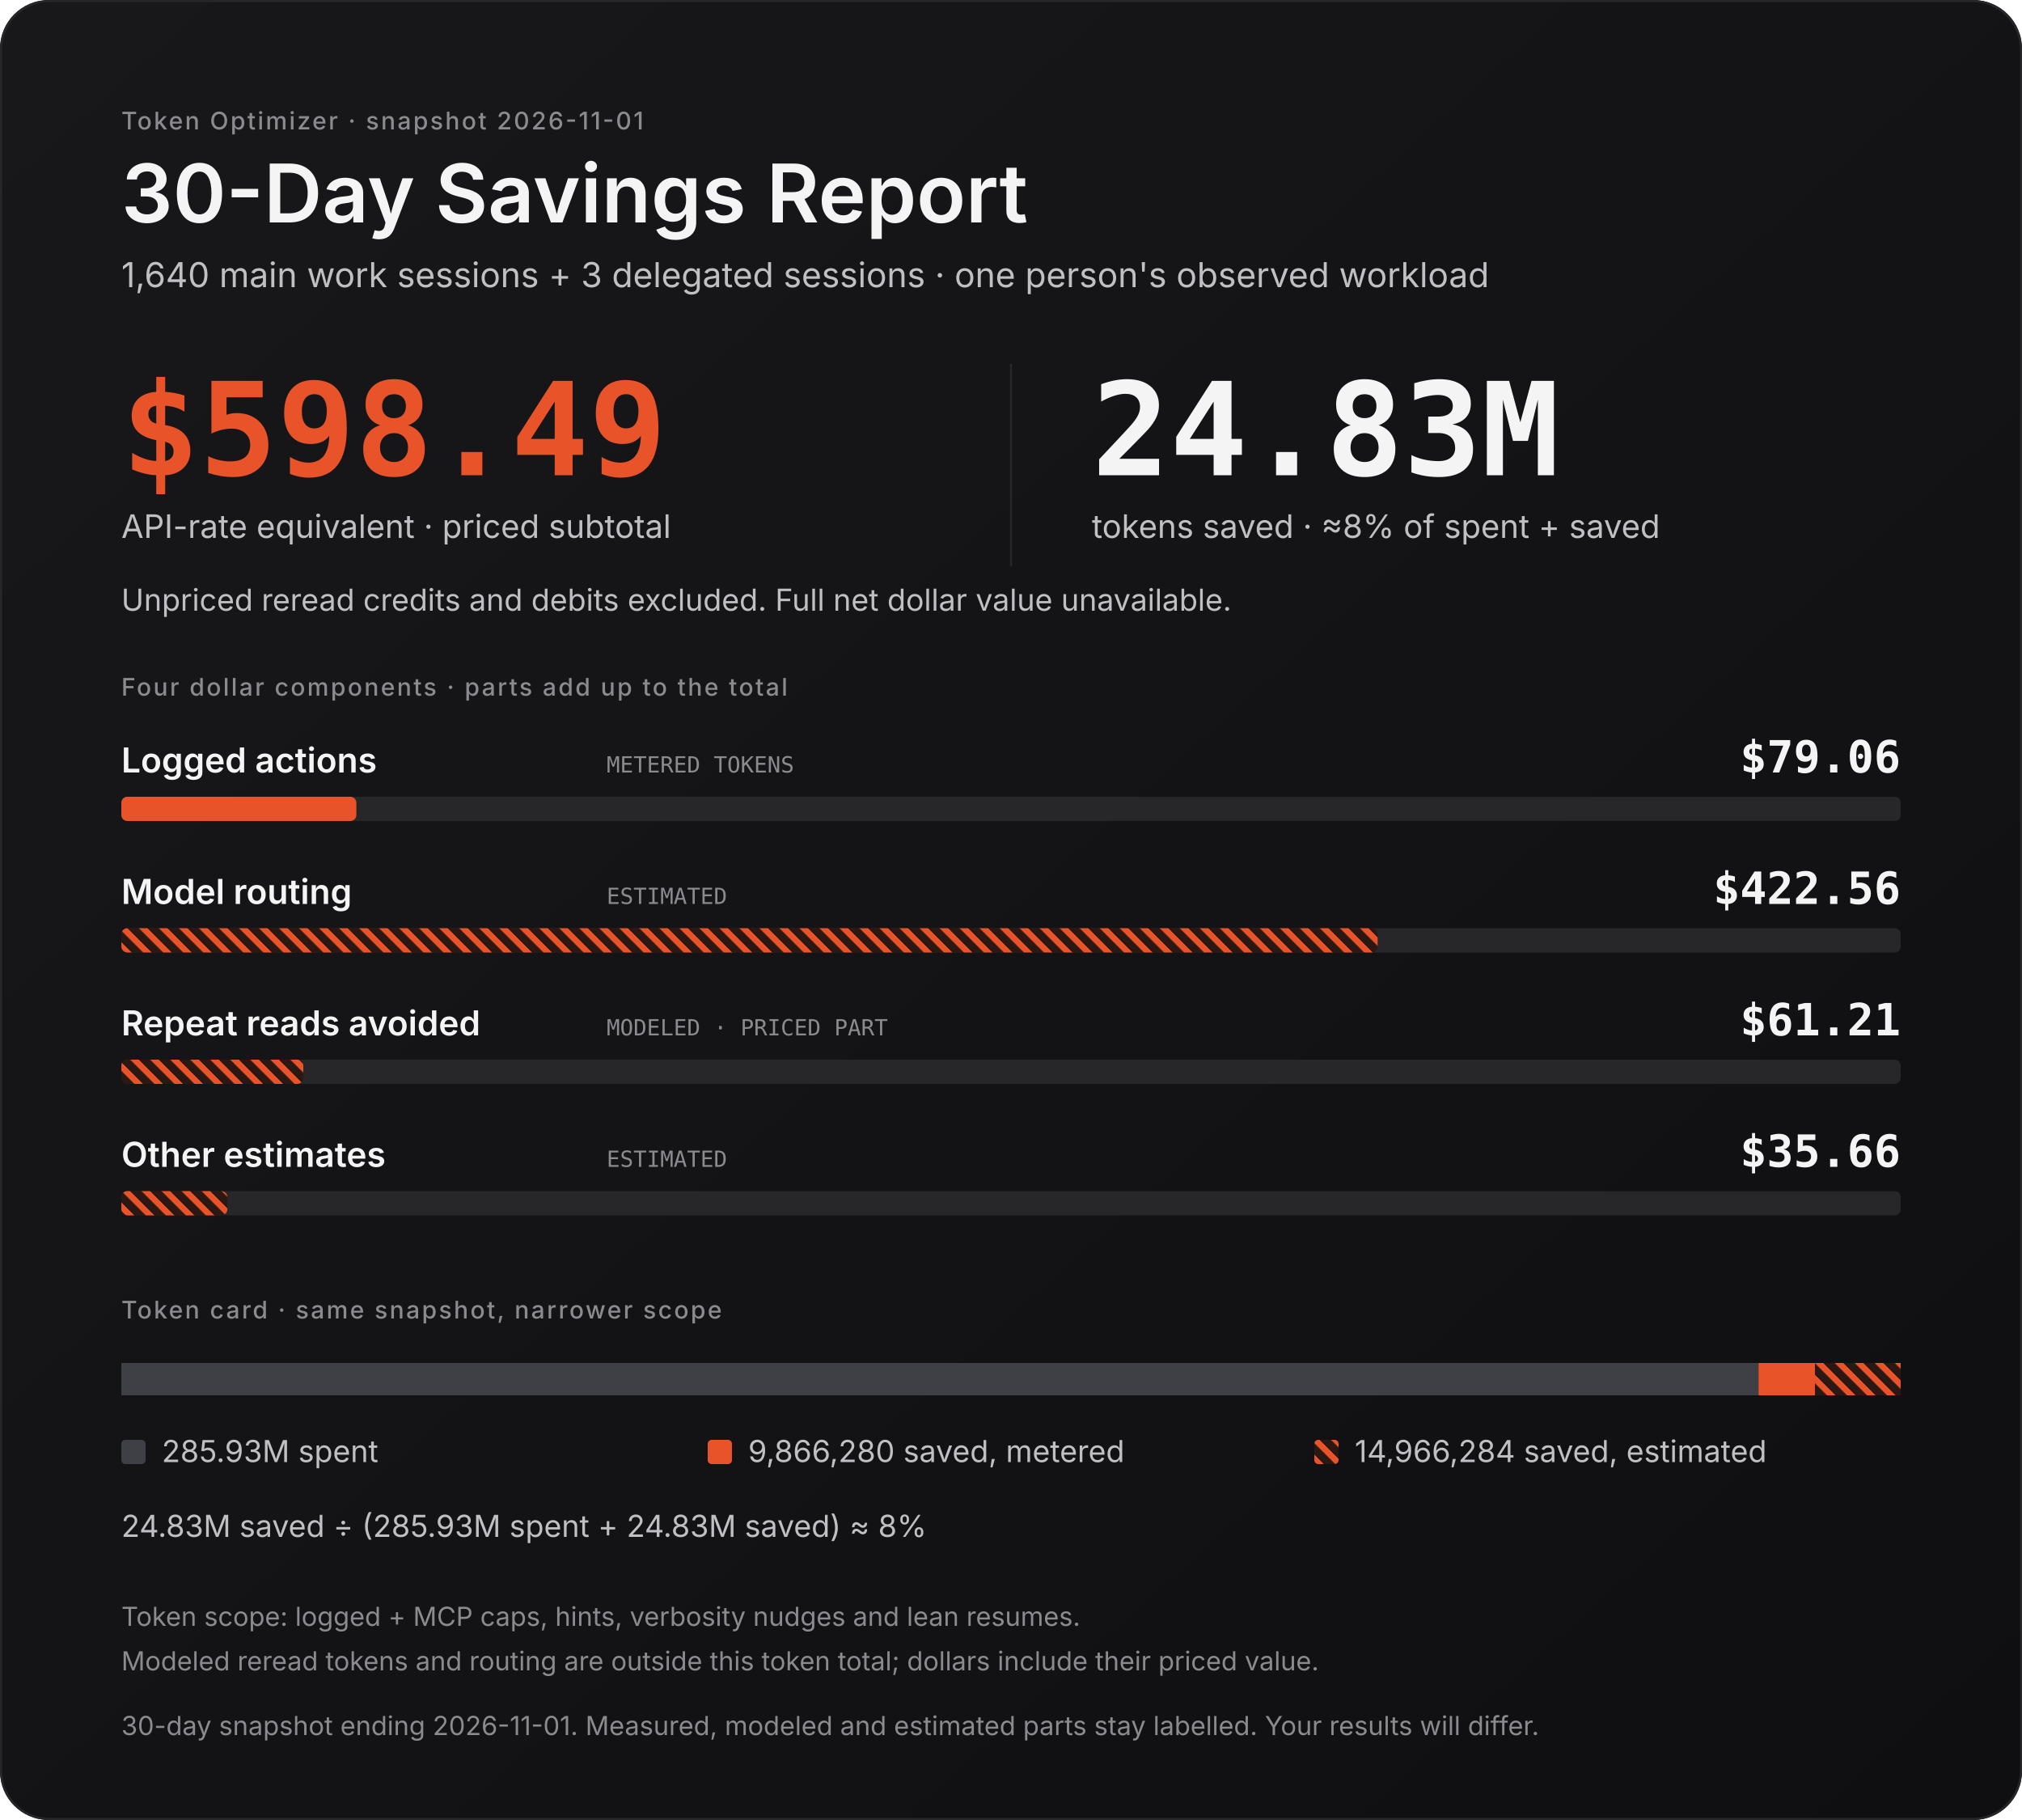
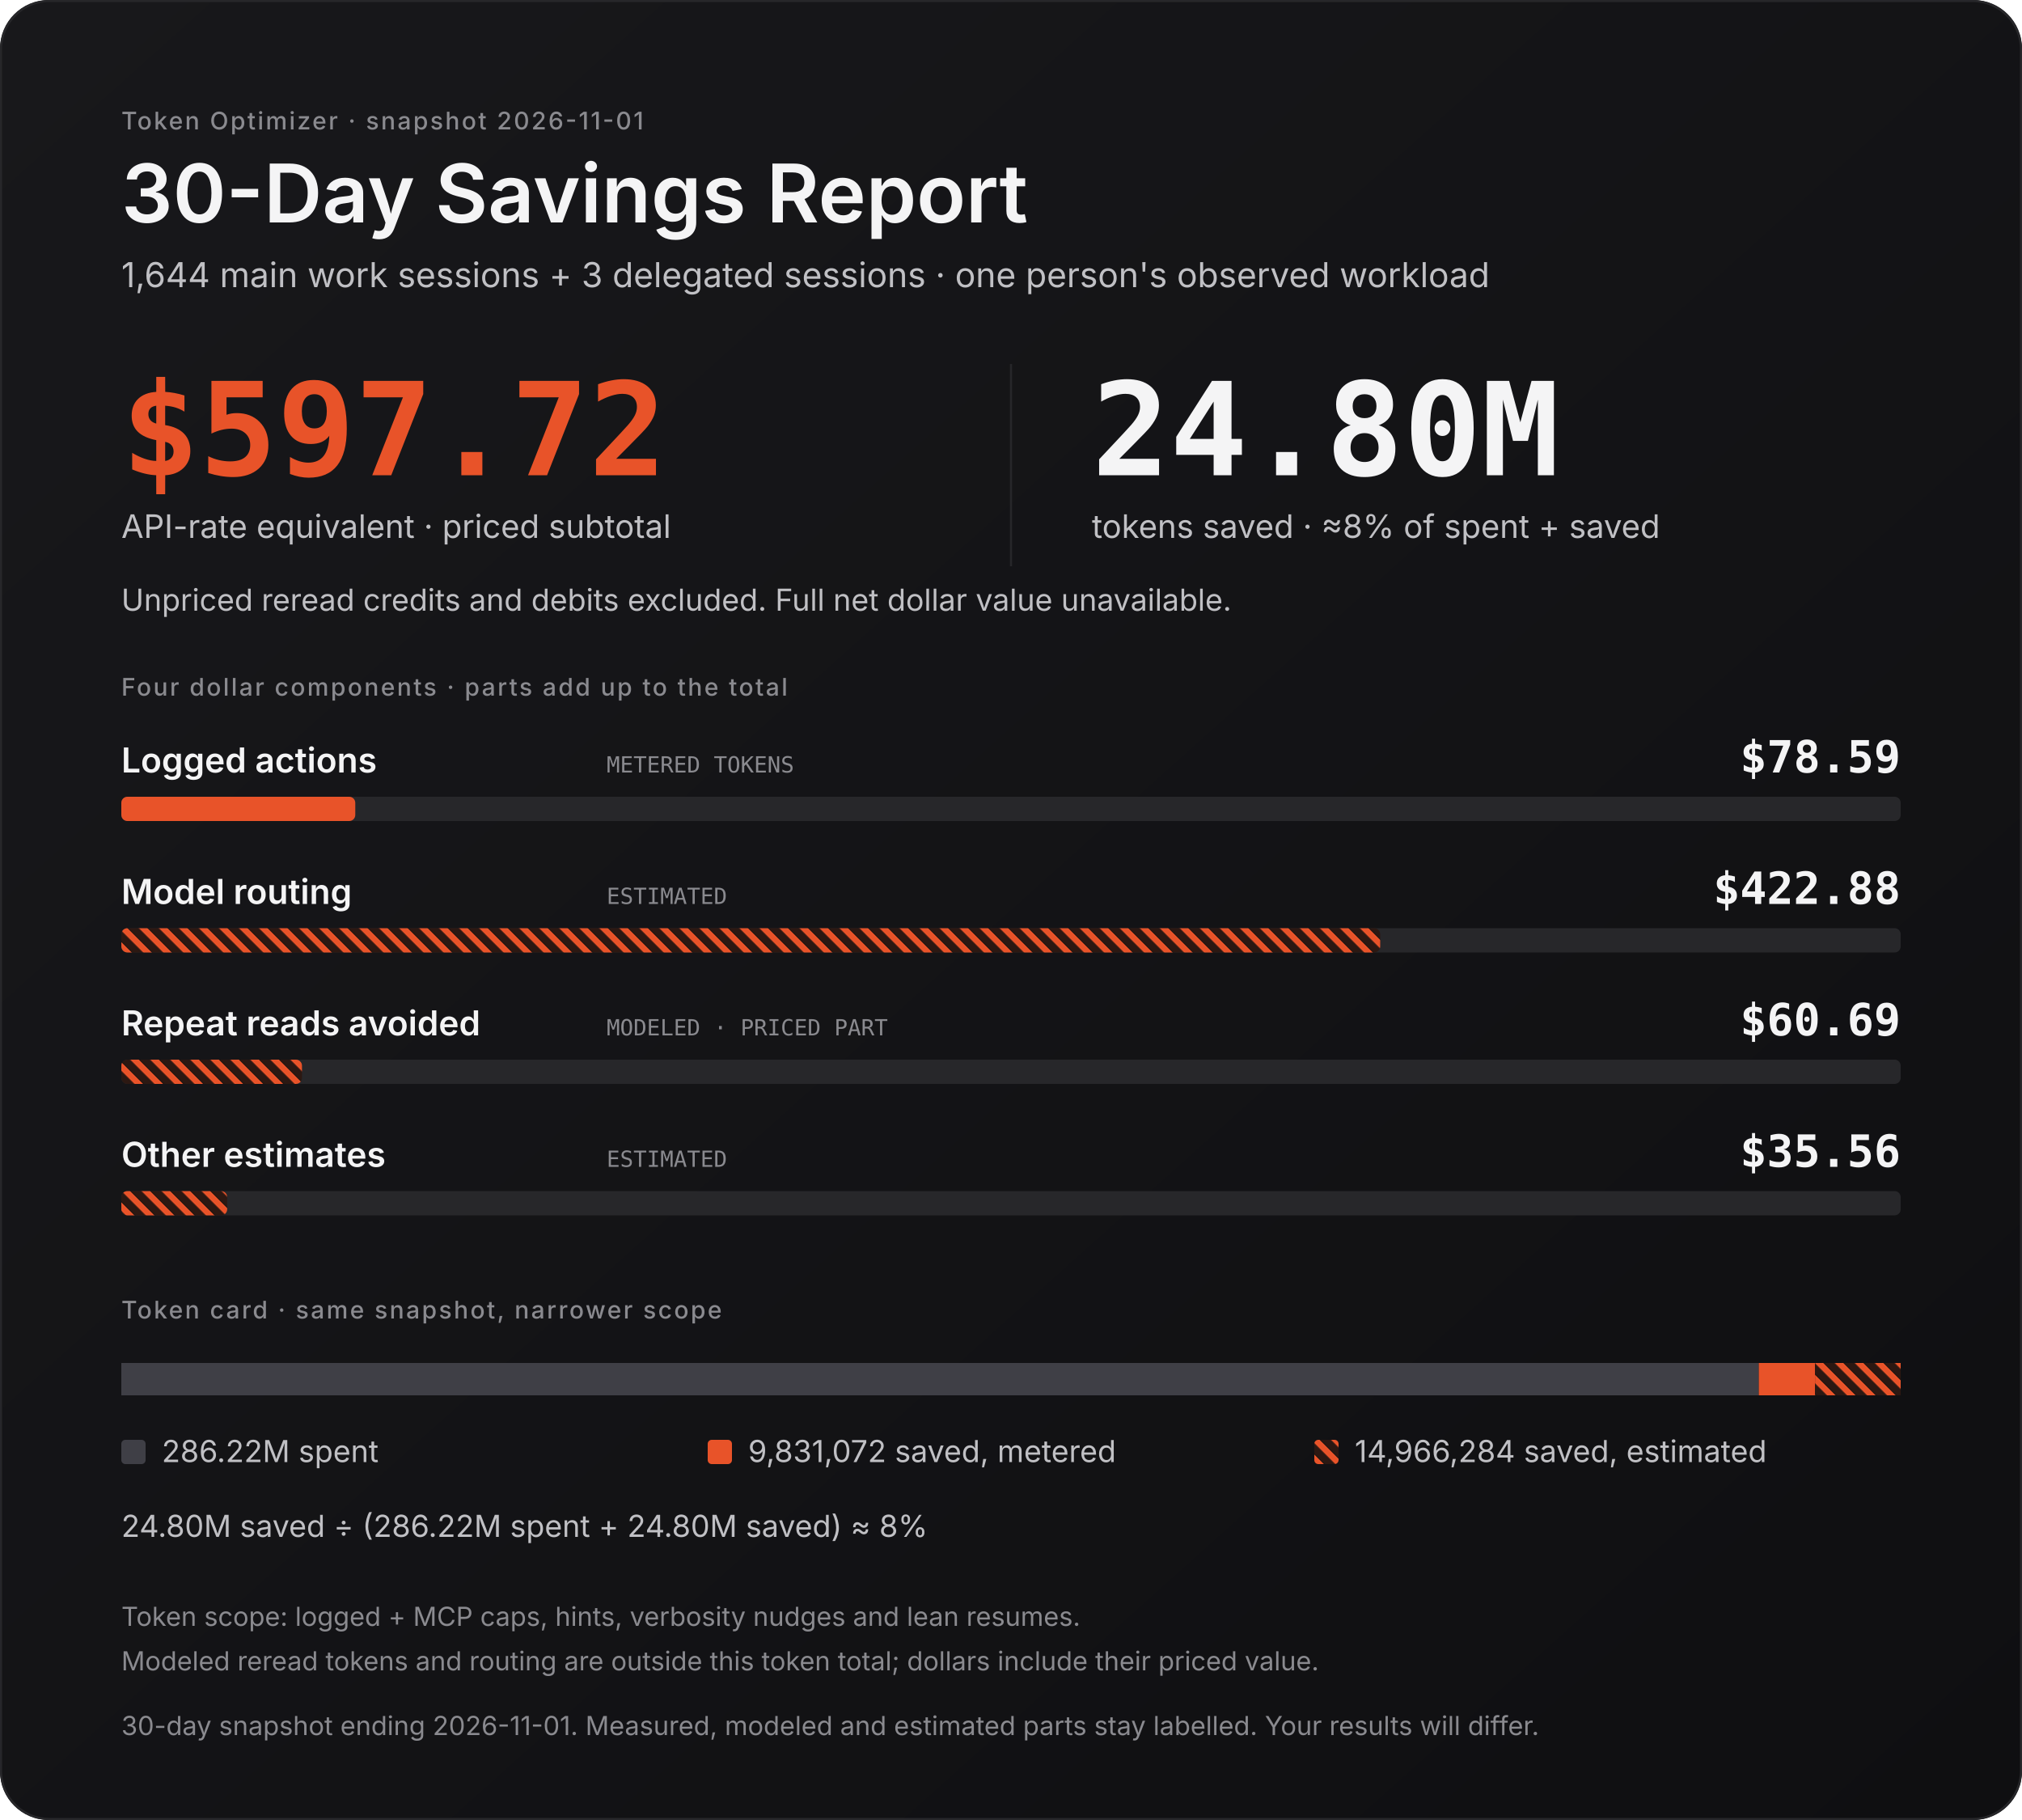
<svg xmlns="http://www.w3.org/2000/svg" viewBox="0 0 1000 900" width="1000" height="900" role="img" aria-labelledby="title desc">
  <defs>
    <linearGradient id="bg" x1="0" y1="0" x2="1" y2="1">
      <stop offset="0%" stop-color="#18181b" />
      <stop offset="100%" stop-color="#0f0f11" />
    </linearGradient>
    <pattern id="hatch" width="7" height="7" patternUnits="userSpaceOnUse" patternTransform="rotate(135)">
      <rect width="7" height="7" fill="#2c1812" />
      <rect width="3" height="7" fill="#e85329" />
    </pattern>
    <style>
      .sans { font-family: Inter, ui-sans-serif, -apple-system, BlinkMacSystemFont, "Segoe UI", sans-serif; }
      .mono { font-family: "JetBrains Mono", ui-monospace, SFMono-Regular, "SF Mono", Menlo, Consolas, monospace; font-variant-numeric: tabular-nums; }
      .ink { fill: #f4f4f5; }
      .soft { fill: #c0c0c4; }
      .muted { fill: #8a8a8f; }
      .accent { fill: #e85329; }
      .eyebrow { font-size: 12px; letter-spacing: .08em; text-transform: uppercase; fill: #8a8a8f; font-weight: 500; }
      .rise { animation: rise 900ms cubic-bezier(.2,.9,.2,1) both; }
      .d1 { animation-delay: 120ms; } .d2 { animation-delay: 260ms; } .d3 { animation-delay: 400ms; }
      .d4 { animation-delay: 540ms; } .d5 { animation-delay: 680ms; } .d6 { animation-delay: 820ms; }
      .grow { transform-box: fill-box; transform-origin: left center; animation: grow 1100ms cubic-bezier(.16,1,.3,1) both; }
      .g1 { animation-delay: 700ms; } .g2 { animation-delay: 820ms; } .g3 { animation-delay: 940ms; } .g4 { animation-delay: 1060ms; }
      @keyframes rise { from { opacity: 0; transform: translateY(14px); } to { opacity: 1; transform: translateY(0); } }
      @keyframes grow { from { transform: scaleX(0); } to { transform: scaleX(1); } }
      @media (prefers-reduced-motion: reduce) { .rise, .grow { animation: none; opacity: 1; transform: none; } }
    </style>
  </defs>
  <rect width="1000" height="900" rx="24" fill="url(#bg)" />
  <rect x="0.5" y="0.5" width="999" height="899" rx="24" fill="none" stroke="#27272a" />
  <g class="rise sans">
    <text x="60" y="64" class="eyebrow">Token Optimizer · snapshot 2026-11-01</text>
    <text x="60" y="110" class="ink" font-size="40" font-weight="600">30-Day Savings Report</text>
-     <text x="60" y="142" class="soft" font-size="17">1,640 main work sessions + 3 delegated sessions · one person's observed workload</text>
+     <text x="60" y="142" class="soft" font-size="17">1,644 main work sessions + 3 delegated sessions · one person's observed workload</text>
  </g>
  <g class="rise d1">
-     <text x="60" y="235" class="mono accent" font-size="64" font-weight="600">$598.49</text>
+     <text x="60" y="235" class="mono accent" font-size="64" font-weight="600">$597.72</text>
    <text x="60" y="266" class="sans soft" font-size="16">API-rate equivalent · priced subtotal</text>
  </g>
  <line x1="500" y1="180" x2="500" y2="280" stroke="#27272a" />
  <g class="rise d2">
-     <text x="540" y="235" class="mono ink" font-size="64" font-weight="600">24.83M</text>
+     <text x="540" y="235" class="mono ink" font-size="64" font-weight="600">24.80M</text>
    <text x="540" y="266" class="sans soft" font-size="16">tokens saved · ≈8% of spent + saved</text>
  </g>
  <g class="rise d2 sans soft" font-size="15">
    <text x="60" y="302">Unpriced reread credits and debits excluded. Full net dollar value unavailable.</text>
  </g>
  <text x="60" y="344" class="sans eyebrow">Four dollar components · parts add up to the total</text>
  <g class="rise d3">
    <text x="60" y="382" class="sans ink" font-size="17" font-weight="600">Logged actions</text>
    <text x="300" y="382" class="mono muted" font-size="11">METERED TOKENS</text>
-     <text x="940" y="382" class="mono ink" font-size="22" font-weight="600" text-anchor="end">$79.06</text>
+     <text x="940" y="382" class="mono ink" font-size="22" font-weight="600" text-anchor="end">$78.59</text>
    <rect x="60" y="394" width="880" height="12" rx="3" fill="#27272a" />
-     <rect class="grow g1" x="60" y="394" width="116.247" height="12" rx="3" fill="#e85329" />
+     <rect class="grow g1" x="60" y="394" width="115.705" height="12" rx="3" fill="#e85329" />
  </g>
  <g class="rise d4">
    <text x="60" y="447" class="sans ink" font-size="17" font-weight="600">Model routing</text>
    <text x="300" y="447" class="mono muted" font-size="11">ESTIMATED</text>
-     <text x="940" y="447" class="mono ink" font-size="22" font-weight="600" text-anchor="end">$422.56</text>
+     <text x="940" y="447" class="mono ink" font-size="22" font-weight="600" text-anchor="end">$422.88</text>
    <rect x="60" y="459" width="880" height="12" rx="3" fill="#27272a" />
-     <rect class="grow g2" x="60" y="459" width="621.318" height="12" rx="3" fill="url(#hatch)" />
+     <rect class="grow g2" x="60" y="459" width="622.59" height="12" rx="3" fill="url(#hatch)" />
  </g>
  <g class="rise d5">
    <text x="60" y="512" class="sans ink" font-size="17" font-weight="600">Repeat reads avoided</text>
    <text x="300" y="512" class="mono muted" font-size="11">MODELED · PRICED PART</text>
-     <text x="940" y="512" class="mono ink" font-size="22" font-weight="600" text-anchor="end">$61.21</text>
+     <text x="940" y="512" class="mono ink" font-size="22" font-weight="600" text-anchor="end">$60.69</text>
    <rect x="60" y="524" width="880" height="12" rx="3" fill="#27272a" />
-     <rect class="grow g3" x="60" y="524" width="90.001" height="12" rx="3" fill="url(#hatch)" />
+     <rect class="grow g3" x="60" y="524" width="89.352" height="12" rx="3" fill="url(#hatch)" />
  </g>
  <g class="rise d6">
    <text x="60" y="577" class="sans ink" font-size="17" font-weight="600">Other estimates</text>
    <text x="300" y="577" class="mono muted" font-size="11">ESTIMATED</text>
-     <text x="940" y="577" class="mono ink" font-size="22" font-weight="600" text-anchor="end">$35.66</text>
+     <text x="940" y="577" class="mono ink" font-size="22" font-weight="600" text-anchor="end">$35.56</text>
    <rect x="60" y="589" width="880" height="12" rx="3" fill="#27272a" />
-     <rect class="grow g4" x="60" y="589" width="52.433" height="12" rx="3" fill="url(#hatch)" />
+     <rect class="grow g4" x="60" y="589" width="52.354" height="12" rx="3" fill="url(#hatch)" />
  </g>
  <g class="rise d6">
    <text x="60" y="652" class="sans eyebrow">Token card · same snapshot, narrower scope</text>
-     <rect x="60" y="674" width="809.682" height="16" fill="#3f3f46" />
-     <rect x="869.682" y="674" width="27.938" height="16" fill="#e85329" />
-     <rect x="897.62" y="674" width="42.38" height="16" fill="url(#hatch)" />
+     <rect x="60" y="674" width="809.838" height="16" fill="#3f3f46" />
+     <rect x="869.838" y="674" width="27.816" height="16" fill="#e85329" />
+     <rect x="897.654" y="674" width="42.346" height="16" fill="url(#hatch)" />
    <rect x="60" y="712" width="12" height="12" rx="2" fill="#3f3f46" />
-     <text x="80" y="723" class="sans soft" font-size="15">285.93M spent</text>
+     <text x="80" y="723" class="sans soft" font-size="15">286.22M spent</text>
    <rect x="350" y="712" width="12" height="12" rx="2" fill="#e85329" />
-     <text x="370" y="723" class="sans soft" font-size="15">9,866,280 saved, metered</text>
+     <text x="370" y="723" class="sans soft" font-size="15">9,831,072 saved, metered</text>
    <rect x="650" y="712" width="12" height="12" rx="2" fill="url(#hatch)" />
    <text x="670" y="723" class="sans soft" font-size="15">14,966,284 saved, estimated</text>
-     <text x="60" y="760" class="sans soft" font-size="15">24.83M saved ÷ (285.93M spent + 24.83M saved) ≈ 8%</text>
+     <text x="60" y="760" class="sans soft" font-size="15">24.80M saved ÷ (286.22M spent + 24.80M saved) ≈ 8%</text>
  </g>
  <g class="rise d6 sans muted" font-size="13">
    <text x="60" y="804">Token scope: logged + MCP caps, hints, verbosity nudges and lean resumes.</text>
    <text x="60" y="826">Modeled reread tokens and routing are outside this token total; dollars include their priced value.</text>
    <text x="60" y="858">30-day snapshot ending 2026-11-01. Measured, modeled and estimated parts stay labelled. Your results will differ.</text>
  </g>
</svg>
